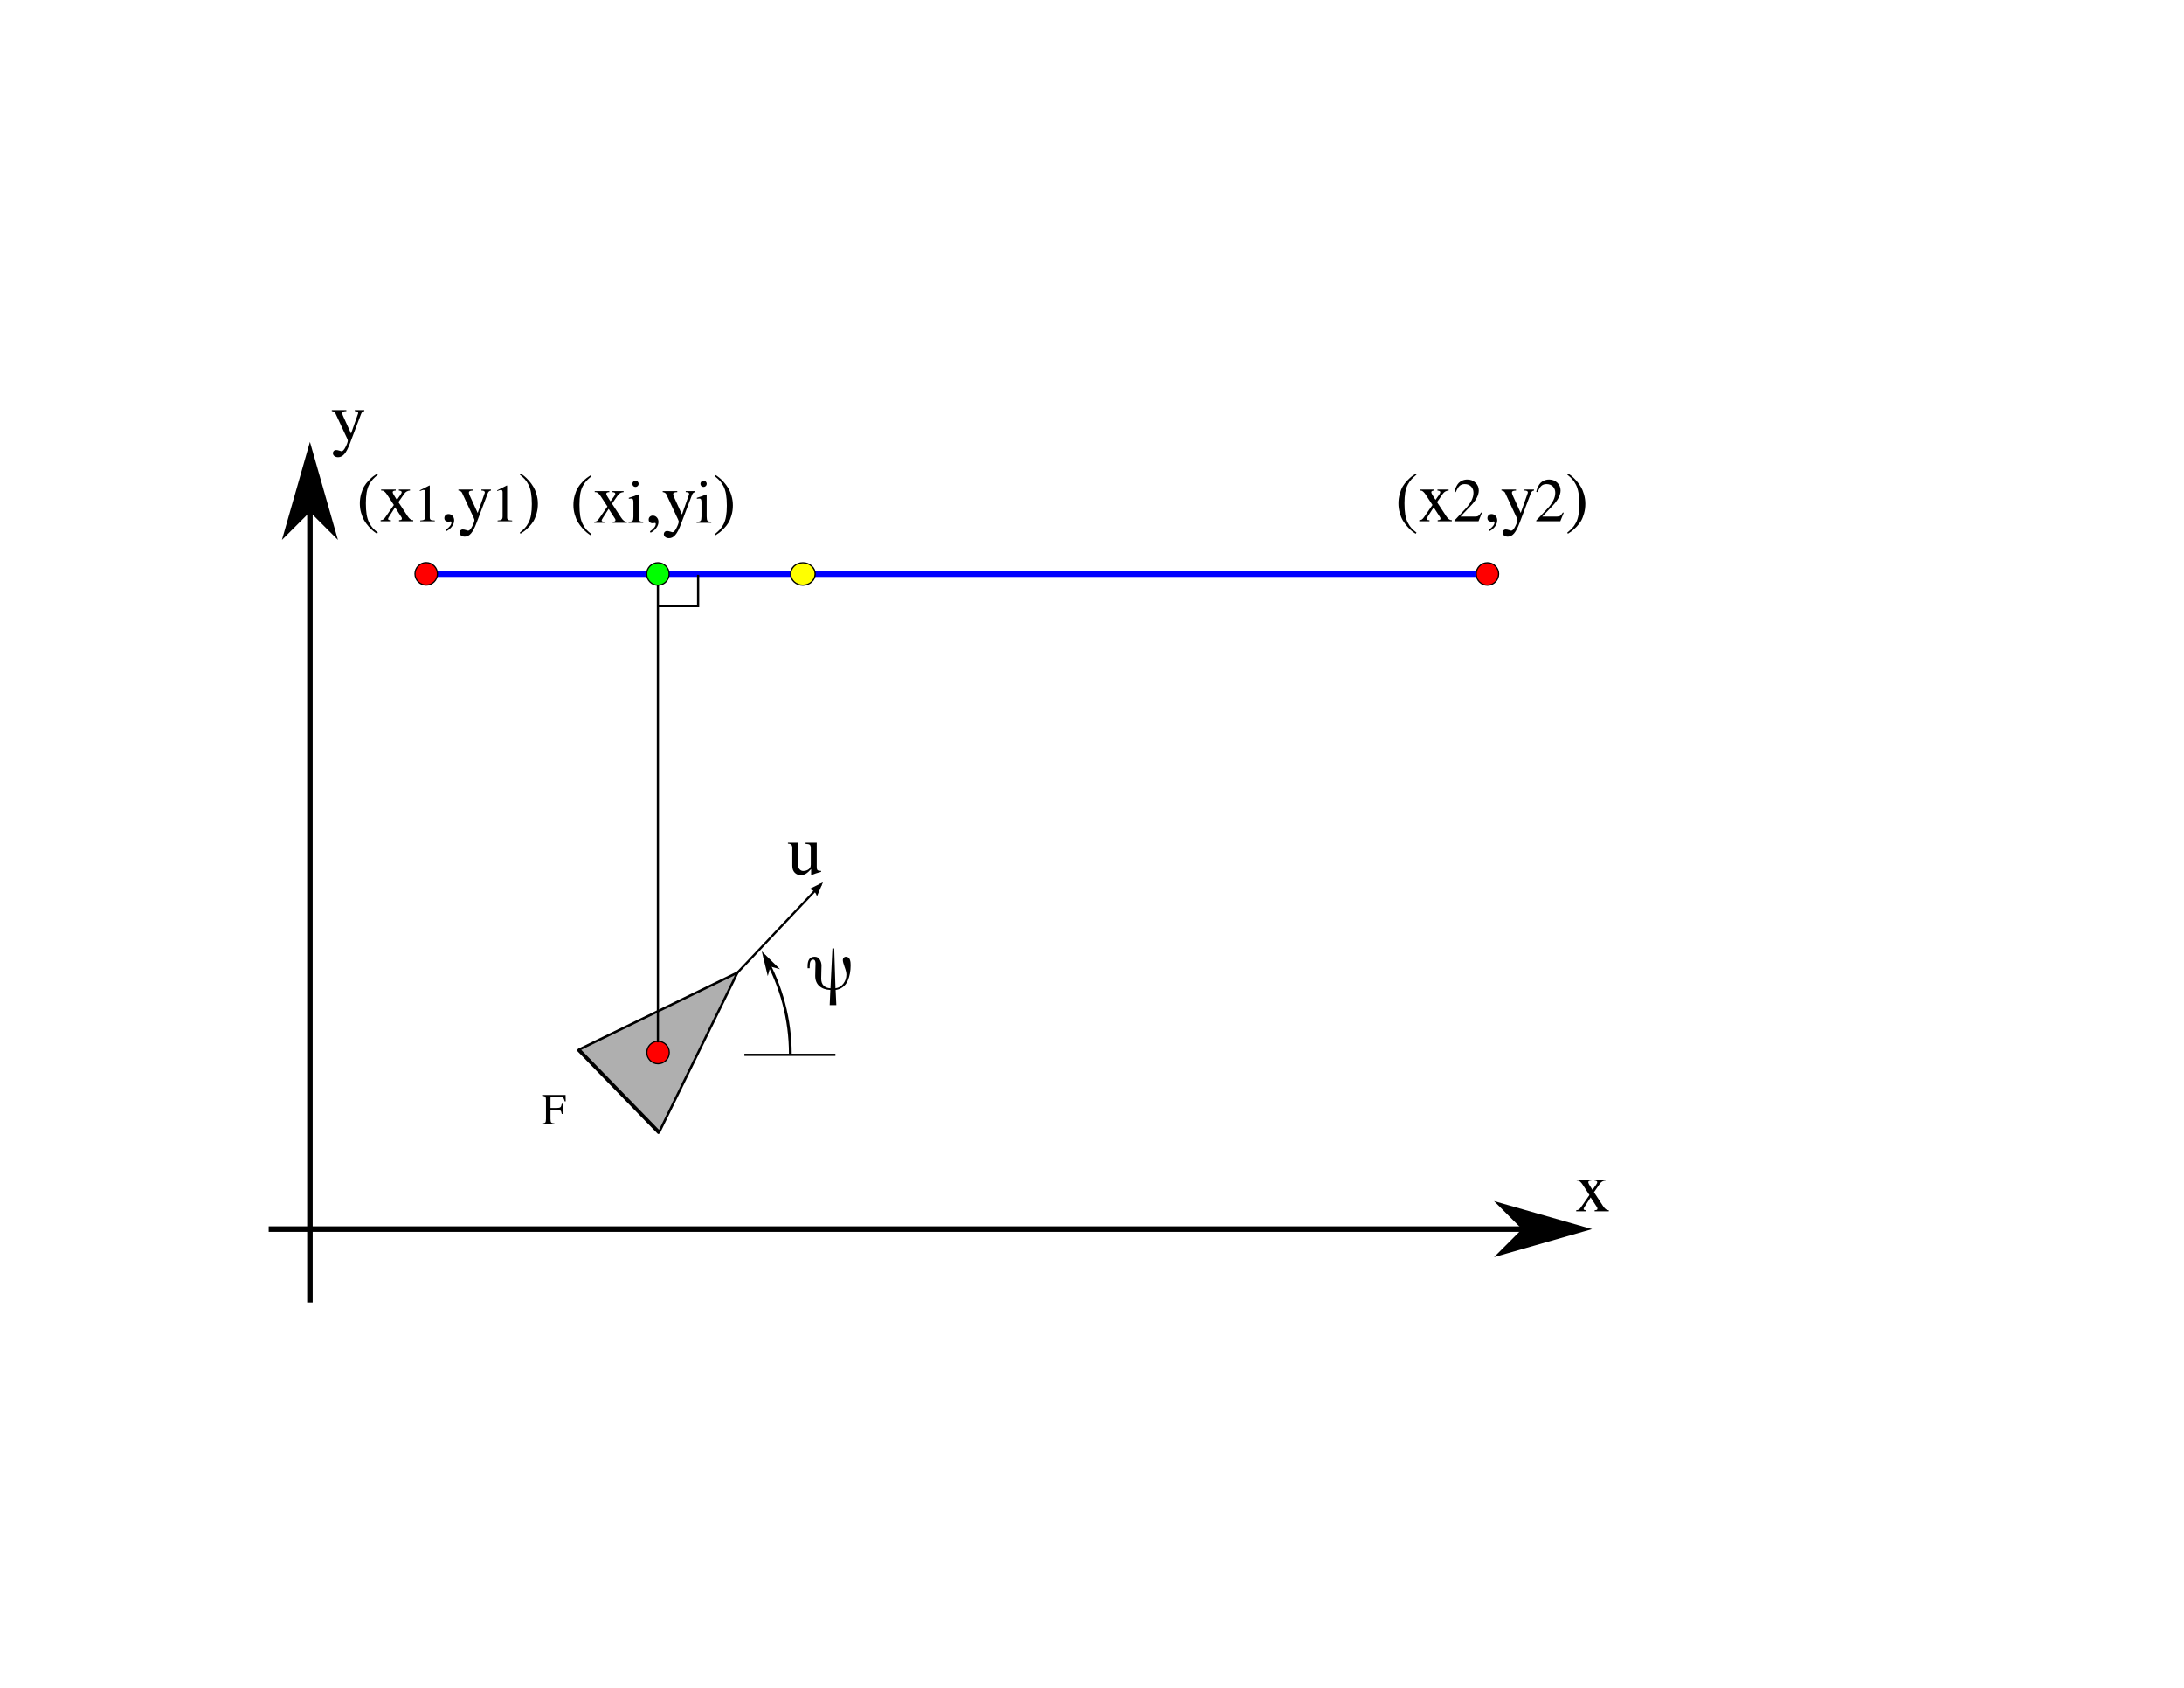
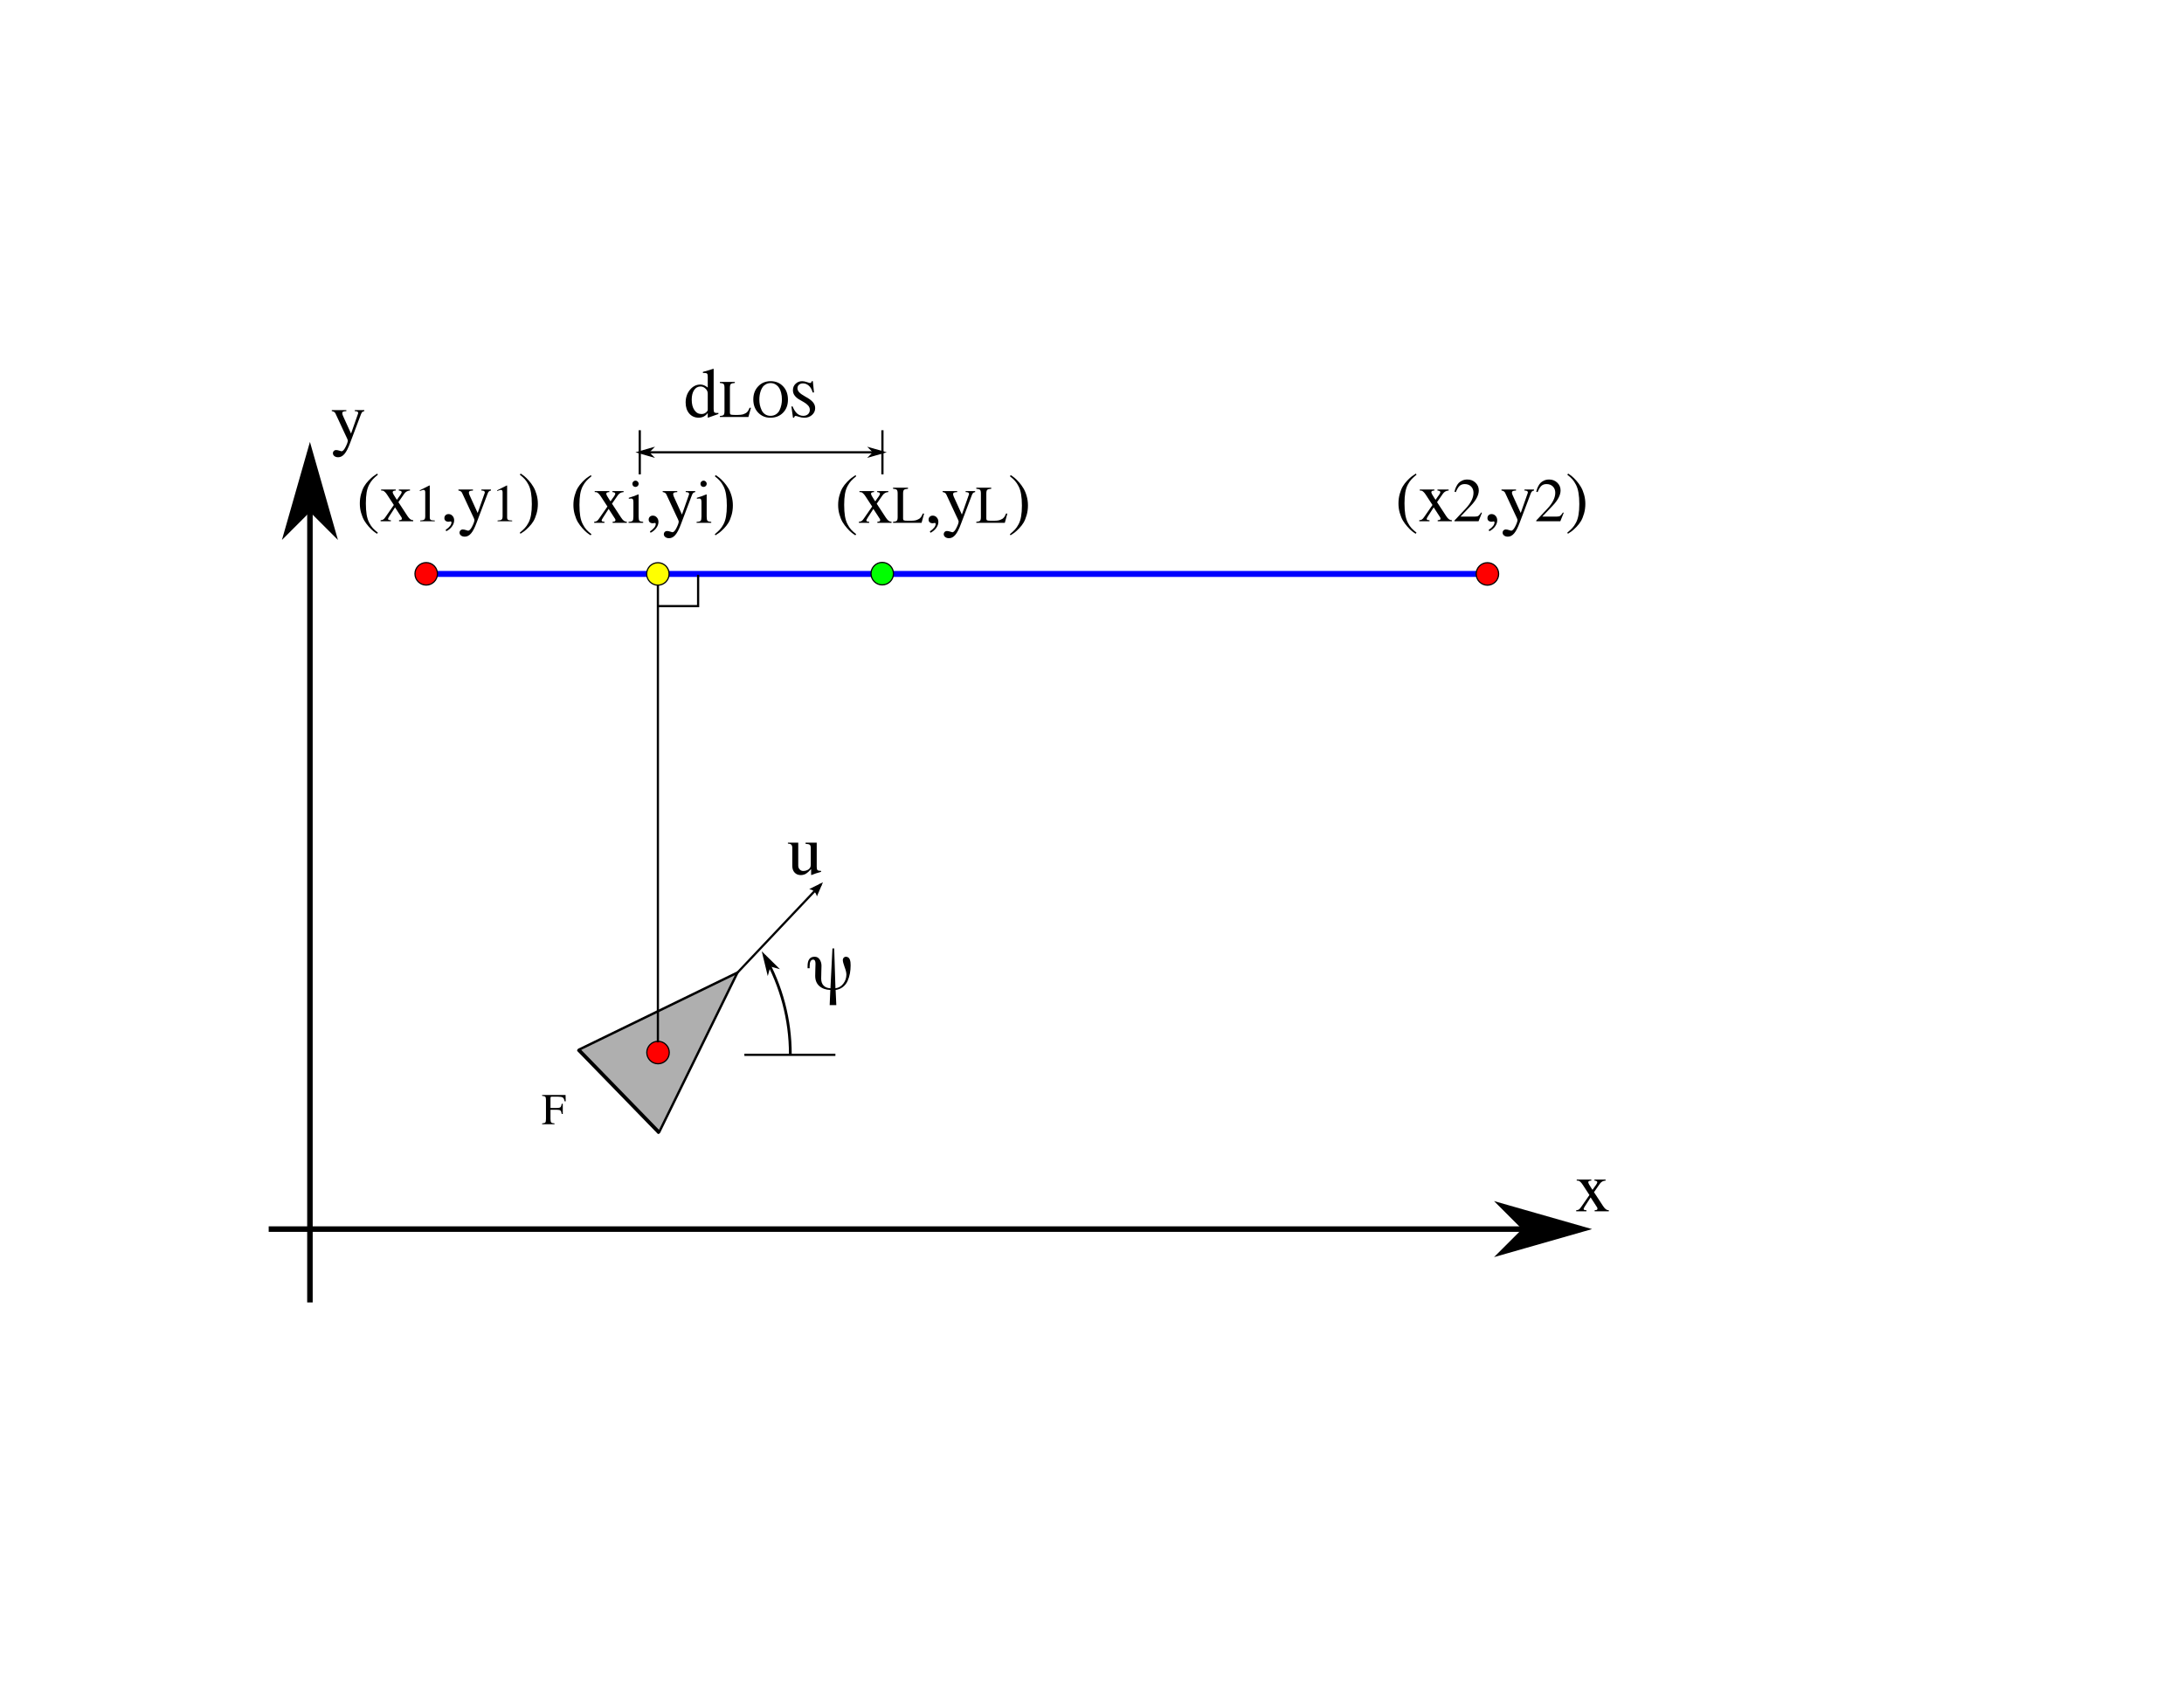
<svg xmlns="http://www.w3.org/2000/svg" id="svg2" version="1.1" width="990" height="765" xml:space="preserve">
  <defs id="defs6">
    <marker orient="auto" refY="0.0" refX="0.0" id="Arrow1Sstart" style="overflow:visible">
      <path id="path5639" d="M 0.0,0.0 L 5.0,-5.0 L -12.5,0.0 L 5.0,5.0 L 0.0,0.0 z " style="fill-rule:evenodd;stroke:#000000;stroke-width:1.0pt" transform="scale(0.2) translate(6,0)" />
    </marker>
    <marker orient="auto" refY="0.0" refX="0.0" id="TriangleInL" style="overflow:visible">
      <path id="path5760" d="M 5.77,0.0 L -2.88,5.0 L -2.88,-5.0 L 5.77,0.0 z " style="fill-rule:evenodd;stroke:#000000;stroke-width:1.0pt" transform="scale(-0.8)" />
    </marker>
    <marker orient="auto" refY="0.0" refX="0.0" id="Arrow1Mstart" style="overflow:visible">
      <path id="path4061" d="M 0.0,0.0 L 5.0,-5.0 L -12.5,0.0 L 5.0,5.0 L 0.0,0.0 z " style="fill-rule:evenodd;stroke:#000000;stroke-width:1.0pt" transform="scale(0.4) translate(10,0)" />
    </marker>
    <marker orient="auto" refY="0.0" refX="0.0" id="Arrow1Mend" style="overflow:visible;">
      <path id="path4064" d="M 0.0,0.0 L 5.0,-5.0 L -12.5,0.0 L 5.0,5.0 L 0.0,0.0 z " style="fill-rule:evenodd;stroke:#000000;stroke-width:1.0pt;" transform="scale(0.4) rotate(180) translate(10,0)" />
    </marker>
    <marker orient="auto" refY="0.0" refX="0.0" id="Arrow2Lend" style="overflow:visible;">
      <path id="path4076" style="fill-rule:evenodd;stroke-width:0.625;stroke-linejoin:round;" d="M 8.719,4.034 L -2.207,0.016 L 8.719,-4.002 C 6.973,-1.63 6.983,1.616 8.719,4.034 z " transform="scale(1.1) rotate(180) translate(1,0)" />
    </marker>
    <marker orient="auto" refY="0.0" refX="0.0" id="TriangleOutL" style="overflow:visible">
      <path id="path4197" d="M 5.77,0.0 L -2.88,5.0 L -2.88,-5.0 L 5.77,0.0 z " style="fill-rule:evenodd;stroke:#000000;stroke-width:1.0pt" transform="scale(0.8)" />
    </marker>
    <marker orient="auto" refY="0.0" refX="0.0" id="Arrow1Lend" style="overflow:visible;">
      <path id="path4058" d="M 0.0,0.0 L 5.0,-5.0 L -12.5,0.0 L 5.0,5.0 L 0.0,0.0 z " style="fill-rule:evenodd;stroke:#000000;stroke-width:1.0pt;" transform="scale(0.8) rotate(180) translate(12.5,0)" />
    </marker>
    <marker orient="auto" refY="0.0" refX="0.0" id="Arrow2Mend" style="overflow:visible;">
      <path id="path4481" style="fill-rule:evenodd;stroke-width:0.625;stroke-linejoin:round;" d="M 8.719,4.034 L -2.207,0.016 L 8.719,-4.002 C 6.973,-1.63 6.983,1.616 8.719,4.034 z " transform="scale(0.6) rotate(180) translate(0,0)" />
    </marker>
    <marker orient="auto" refY="0.0" refX="0.0" id="Arrow2Mstart" style="overflow:visible">
      <path id="path4478" style="fill-rule:evenodd;stroke-width:0.625;stroke-linejoin:round" d="M 8.719,4.034 L -2.207,0.016 L 8.719,-4.002 C 6.973,-1.63 6.983,1.616 8.719,4.034 z " transform="scale(0.6) translate(0,0)" />
    </marker>
    <clipPath clipPathUnits="userSpaceOnUse" id="clipPath16">
      <path d="M 0,612 792,612 792,0 0,0 0,612 z" id="path18" />
    </clipPath>
    <clipPath clipPathUnits="userSpaceOnUse" id="clipPath78">
      <path d="M 0,612 792,612 792,0 0,0 0,612 z" id="path80" />
    </clipPath>
    <marker orient="auto" refY="0" refX="0" id="Arrow1Lend-0" style="overflow:visible">
      <path id="path4058-9" d="M 0,0 5,-5 -12.5,0 5,5 0,0 z" style="fill-rule:evenodd;stroke:#000000;stroke-width:1pt" transform="matrix(-0.8,0,0,-0.8,-10,0)" />
    </marker>
    <marker orient="auto" refY="0" refX="0" id="Arrow1Sstart-9" style="overflow:visible">
      <path id="path5639-6" d="M 0,0 5,-5 -12.5,0 5,5 0,0 z" style="fill-rule:evenodd;stroke:#000000;stroke-width:1pt" transform="matrix(0.2,0,0,0.2,1.2,0)" />
    </marker>
    <marker orient="auto" refY="0" refX="0" id="Arrow1Mstart-1" style="overflow:visible">
      <path id="path4061-5" d="M 0,0 5,-5 -12.5,0 5,5 0,0 z" style="fill-rule:evenodd;stroke:#000000;stroke-width:1pt" transform="matrix(0.4,0,0,0.4,4,0)" />
    </marker>
    <marker orient="auto" refY="0" refX="0" id="Arrow2Mend-6" style="overflow:visible">
      <path id="path4481-5" style="fill-rule:evenodd;stroke-width:0.625;stroke-linejoin:round" d="M 8.719,4.034 -2.207,0.016 8.719,-4.002 c -1.745,2.372 -1.735,5.617 -6e-7,8.035 z" transform="scale(-0.6,-0.6)" />
    </marker>
    <marker orient="auto" refY="0" refX="0" id="Arrow1Mstart-2" style="overflow:visible">
      <path id="path4061-2" d="M 0,0 5,-5 -12.5,0 5,5 0,0 z" style="fill-rule:evenodd;stroke:#000000;stroke-width:1pt" transform="matrix(0.4,0,0,0.4,4,0)" />
    </marker>
    <marker orient="auto" refY="0" refX="0" id="Arrow2Mend-5" style="overflow:visible">
      <path id="path4481-3" style="fill-rule:evenodd;stroke-width:0.625;stroke-linejoin:round" d="M 8.719,4.034 -2.207,0.016 8.719,-4.002 c -1.745,2.372 -1.735,5.617 -6e-7,8.035 z" transform="scale(-0.6,-0.6)" />
    </marker>
    <marker orient="auto" refY="0" refX="0" id="marker3056" style="overflow:visible">
      <path id="path3058" d="M 0,0 5,-5 -12.5,0 5,5 0,0 z" style="fill-rule:evenodd;stroke:#000000;stroke-width:1pt" transform="matrix(0.4,0,0,0.4,4,0)" />
    </marker>
    <marker orient="auto" refY="0" refX="0" id="marker3060" style="overflow:visible">
      <path id="path3062" style="fill-rule:evenodd;stroke-width:0.625;stroke-linejoin:round" d="M 8.719,4.034 -2.207,0.016 8.719,-4.002 c -1.745,2.372 -1.735,5.617 -6e-7,8.035 z" transform="scale(-0.6,-0.6)" />
    </marker>
    <marker orient="auto" refY="0" refX="0" id="Arrow1Sstart-8" style="overflow:visible">
      <path id="path5639-4" d="M 0,0 5,-5 -12.5,0 5,5 0,0 z" style="fill-rule:evenodd;stroke:#000000;stroke-width:1pt" transform="matrix(0.2,0,0,0.2,1.2,0)" />
    </marker>
    <marker orient="auto" refY="0" refX="0" id="marker3066" style="overflow:visible">
      <path id="path3068" d="M 0,0 5,-5 -12.5,0 5,5 0,0 z" style="fill-rule:evenodd;stroke:#000000;stroke-width:1pt" transform="matrix(0.2,0,0,0.2,1.2,0)" />
    </marker>
    <marker orient="auto" refY="0" refX="0" id="marker3070" style="overflow:visible">
      <path id="path3072" style="fill-rule:evenodd;stroke-width:0.625;stroke-linejoin:round" d="M 8.719,4.034 -2.207,0.016 8.719,-4.002 c -1.745,2.372 -1.735,5.617 -6e-7,8.035 z" transform="scale(-0.6,-0.6)" />
    </marker>
    <marker orient="auto" refY="0" refX="0" id="marker3074" style="overflow:visible">
      <path id="path3076" d="M 0,0 5,-5 -12.5,0 5,5 0,0 z" style="fill-rule:evenodd;stroke:#000000;stroke-width:1pt" transform="matrix(0.4,0,0,0.4,4,0)" />
    </marker>
    <marker orient="auto" refY="0" refX="0" id="Arrow1Mend-1" style="overflow:visible">
      <path id="path4064-9" d="M 0,0 5,-5 -12.5,0 5,5 0,0 z" style="fill-rule:evenodd;stroke:#000000;stroke-width:1pt" transform="matrix(-0.4,0,0,-0.4,-4,0)" />
    </marker>
    <marker orient="auto" refY="0" refX="0" id="Arrow1Mstart-26" style="overflow:visible">
      <path id="path4061-20" d="M 0,0 5,-5 -12.5,0 5,5 0,0 z" style="fill-rule:evenodd;stroke:#000000;stroke-width:1pt" transform="matrix(0.4,0,0,0.4,4,0)" />
    </marker>
  </defs>
  <g id="g10" transform="matrix(1.25,0,0,-1.25,0,765)">
    <path style="fill:none;stroke:#000000;stroke-width:2;stroke-linecap:butt;stroke-linejoin:miter;stroke-miterlimit:4;stroke-opacity:1;stroke-dasharray:none;marker-end:url(#Arrow1Lend)" d="m 97.438,166.337 476.022,0" id="path3085" />
    <path style="fill:none;stroke:#000000;stroke-width:2;stroke-linecap:butt;stroke-linejoin:miter;stroke-miterlimit:4;stroke-opacity:1;stroke-dasharray:none;marker-end:url(#Arrow1Lend)" d="m 112.395,139.749 0,308.129" id="path3085-3" />
    <text xml:space="preserve" style="font-size:25.6px;font-style:normal;font-variant:normal;font-weight:normal;font-stretch:normal;text-align:start;line-height:125%;letter-spacing:0px;word-spacing:0px;writing-mode:lr-tb;text-anchor:start;fill:#000000;fill-opacity:1;stroke:none;font-family:FreeSerif;-inkscape-font-specification:FreeSerif" x="571.339" y="-172.785" id="text4121-2-3" transform="scale(1,-1)">
      <tspan id="tspan4123-3-8" x="571.339" y="-172.785">x</tspan>
    </text>
    <text xml:space="preserve" style="font-size:25.6px;font-style:normal;font-variant:normal;font-weight:normal;font-stretch:normal;text-align:start;line-height:125%;letter-spacing:0px;word-spacing:0px;writing-mode:lr-tb;text-anchor:start;fill:#000000;fill-opacity:1;stroke:none;font-family:FreeSerif;-inkscape-font-specification:FreeSerif" x="120.193" y="-451.786" id="text4121-2-3-2" transform="scale(1,-1)">
      <tspan id="tspan4123-3-8-2" x="120.193" y="-451.786">y</tspan>
    </text>
-     <path style="fill:none;stroke:#000000;stroke-width:1.25;stroke-linejoin:round;stroke-miterlimit:4;stroke-opacity:1;stroke-dasharray:none;marker-start:url(#Arrow1Mstart);marker-end:none" id="path5485-0" d="m 501.698,324.021 a 91.111,90.538 0 0 1 11.734,44.445" transform="matrix(0.8,0,0,-0.8,-124.1427,524.5664)" />
+     <path style="fill:none;stroke:#000000;stroke-width:1.25;stroke-linejoin:round;stroke-miterlimit:4;stroke-opacity:1;stroke-dasharray:none;marker-start:url(#Arrow1Mstart);marker-end:none" id="path5485-0" d="m 501.698,324.021 c 7.692,13.566 11.734,28.874 11.734,44.445" transform="matrix(0.8,0,0,-0.8,-124.1427,524.5664)" />
    <text xml:space="preserve" style="font-size:25.6px;font-style:normal;font-variant:normal;font-weight:normal;font-stretch:normal;text-align:start;line-height:125%;letter-spacing:0px;word-spacing:0px;writing-mode:lr-tb;text-anchor:start;fill:#000000;fill-opacity:1;stroke:none;font-family:FreeSerif;-inkscape-font-specification:FreeSerif" x="292.167" y="-253.298" id="text4121-8" transform="scale(1,-1)">
      <tspan id="tspan4123-7" x="292.167" y="-253.298">ψ</tspan>
    </text>
    <path style="fill:none;stroke:#000000;stroke-width:0.8px;stroke-linecap:butt;stroke-linejoin:miter;stroke-opacity:1;marker-mid:none;marker-end:url(#Arrow2Mend)" d="m 266.992,258.864 30.709,32.464" id="path4125-9" />
    <path style="fill:none;stroke:#000000;stroke-width:0.8px;stroke-linecap:butt;stroke-linejoin:miter;stroke-opacity:1" d="m 269.94,229.525 33.006,0" id="path5335-9" />
    <text xml:space="preserve" style="font-size:25.6px;font-style:normal;font-variant:normal;font-weight:normal;font-stretch:normal;text-align:start;line-height:125%;letter-spacing:0px;word-spacing:0px;writing-mode:lr-tb;text-anchor:start;fill:#000000;fill-opacity:1;stroke:none;font-family:FreeSerif;-inkscape-font-specification:FreeSerif" x="285.472" y="-294.949" id="text4121-2-4" transform="scale(1,-1)">
      <tspan id="tspan4123-3-4" x="285.472" y="-294.949">u</tspan>
    </text>
    <text xml:space="preserve" style="font-size:25.6px;font-style:normal;font-variant:normal;font-weight:normal;font-stretch:normal;text-align:start;line-height:125%;letter-spacing:0px;word-spacing:0px;writing-mode:lr-tb;text-anchor:start;fill:#000000;fill-opacity:1;stroke:none;font-family:FreeSerif;-inkscape-font-specification:FreeSerif" x="196.364" y="-204.369" id="text4121-2-3-2-5-3" transform="scale(1,-1)">
      <tspan id="tspan4123-3-8-2-0-8" x="196.364" y="-204.369" style="font-size:16px" dy="0">F<tspan style="font-size:11.2px" id="tspan7752-89" />
      </tspan>
    </text>
    <path style="fill:#000000;fill-opacity:0.314;stroke:#000000;stroke-width:1.25;stroke-linejoin:round;stroke-miterlimit:4;stroke-opacity:1;stroke-dasharray:none" id="path5619-5" d="m 350.895,175.853 16.848,-28.366 16.848,-28.366 16.142,28.774 16.142,28.774 -32.99,-0.408 z" transform="matrix(0.4510464,-0.4448813,-0.7474469,-0.7578048,182.9988,520.7159)" />
    <text xml:space="preserve" style="font-size:25.6px;font-style:normal;font-variant:normal;font-weight:normal;font-stretch:normal;text-align:start;line-height:125%;letter-spacing:0px;word-spacing:0px;writing-mode:lr-tb;text-anchor:start;fill:#000000;fill-opacity:1;stroke:none;font-family:FreeSerif;-inkscape-font-specification:FreeSerif" x="129.249" y="-422.989" id="text4121-2-4-9" transform="scale(1,-1)">
      <tspan id="tspan4123-3-4-9" x="129.249" y="-422.989" dy="0 0 8.86 -8.86 0 9 -9">(x<tspan style="font-size:19.2px" id="tspan3175">1</tspan>,y<tspan style="font-size:19.2px" id="tspan3177">1</tspan>)</tspan>
    </text>
    <path style="fill:none;stroke:#0000ff;stroke-width:2.16;stroke-linecap:butt;stroke-linejoin:miter;stroke-miterlimit:4;stroke-opacity:1;stroke-dasharray:none" d="m 157.8,403.894 379.258,0" id="path3075" />
    <path style="fill:#ff0000;fill-rule:evenodd;stroke:#000000;stroke-width:1px;stroke-linecap:butt;stroke-linejoin:miter;stroke-opacity:1" id="path3152-8" d="m 593.199,245.14 c 0,5.147 -4.172,9.319 -9.319,9.319 -5.147,0 -9.319,-4.172 -9.319,-9.319 0,-5.147 4.172,-9.319 9.319,-9.319 5.147,0 9.319,4.172 9.319,9.319 z" transform="matrix(0.4368736,0,0,-0.4368736,284.3082,510.9894)" />
    <path style="fill:#ff0000;fill-rule:evenodd;stroke:#000000;stroke-width:1px;stroke-linecap:butt;stroke-linejoin:miter;stroke-opacity:1" id="path3152" d="m 593.199,245.14 c 0,5.147 -4.172,9.319 -9.319,9.319 -5.147,0 -9.319,-4.172 -9.319,-9.319 0,-5.147 4.172,-9.319 9.319,-9.319 5.147,0 9.319,4.172 9.319,9.319 z" transform="matrix(0.4368736,0,0,-0.4368736,-100.5232,511.031)" />
    <text xml:space="preserve" style="font-size:25.6px;font-style:normal;font-variant:normal;font-weight:normal;font-stretch:normal;text-align:start;line-height:125%;letter-spacing:0px;word-spacing:0px;writing-mode:lr-tb;text-anchor:start;fill:#000000;fill-opacity:1;stroke:none;font-family:FreeSerif;-inkscape-font-specification:FreeSerif" x="505.901" y="-422.989" id="text4121-2-4-9-7" transform="scale(1,-1)">
      <tspan id="tspan4123-3-4-9-2" x="505.901" y="-422.989" dy="0 0 9 -9 0 9 -9">(x<tspan style="font-size:22.4px" id="tspan4022">2</tspan>,y<tspan style="font-size:22.4px" id="tspan4024">2</tspan>)</tspan>
    </text>
-     <path style="fill:#ff0000;fill-rule:evenodd;stroke:#000000;stroke-width:1px;stroke-linecap:butt;stroke-linejoin:miter;stroke-opacity:1" id="path3152-2" d="m 593.199,245.14 a 9.319,9.319 0 1 1 -18.639,0 9.319,9.319 0 1 1 18.639,0 z" transform="matrix(0.4368736,0,0,-0.4368736,-16.45186,337.4571)" />
+     <path style="fill:#ff0000;fill-rule:evenodd;stroke:#000000;stroke-width:1px;stroke-linecap:butt;stroke-linejoin:miter;stroke-opacity:1" id="path3152-2" d="m 593.199,245.14 c 0,5.147 -4.172,9.319 -9.319,9.319 -5.147,0 -9.319,-4.172 -9.319,-9.319 0,-5.147 4.172,-9.319 9.319,-9.319 5.147,0 9.319,4.172 9.319,9.319 z" transform="matrix(0.4368736,0,0,-0.4368736,-16.45186,337.4571)" />
    <path style="fill:none;stroke:#000000;stroke-width:1px;stroke-linecap:butt;stroke-linejoin:miter;stroke-opacity:1" d="m 298.22,472.452 0,-211.51" id="path3122" transform="matrix(0.8,0,0,-0.8,0,612)" />
    <path style="fill:none;stroke:#000000;stroke-width:1px;stroke-linecap:butt;stroke-linejoin:miter;stroke-opacity:1" d="m 298.22,274.719 18.234,0 0,-14.182" id="path3124" transform="matrix(0.8,0,0,-0.8,0,612)" />
-     <path style="fill:#00ff00;fill-rule:evenodd;stroke:#000000;stroke-width:1px;stroke-linecap:butt;stroke-linejoin:miter;stroke-opacity:1;fill-opacity:1" id="path3152-25" d="m 593.199,245.14 a 9.319,9.319 0 1 1 -18.639,0 9.319,9.319 0 1 1 18.639,0 z" transform="matrix(0.4368736,0,0,-0.4368736,-16.50538,510.9894)" />
-     <path style="fill:#ffff00;fill-opacity:1;fill-rule:evenodd;stroke:#000000;stroke-width:1px;stroke-linecap:butt;stroke-linejoin:miter;stroke-opacity:1" id="path3152-25-4" d="m 593.199,245.14 a 9.319,9.319 0 1 1 -18.639,0 9.319,9.319 0 1 1 18.639,0 z" transform="matrix(0.4782059,0,0,-0.4368736,11.9353,510.9894)" />
+     <path style="fill:#ffff00;fill-rule:evenodd;stroke:#000000;stroke-width:1px;stroke-linecap:butt;stroke-linejoin:miter;stroke-opacity:1;fill-opacity:1" id="path3152-25" d="m 593.199,245.14 c 0,5.147 -4.172,9.319 -9.319,9.319 -5.147,0 -9.319,-4.172 -9.319,-9.319 0,-5.147 4.172,-9.319 9.319,-9.319 5.147,0 9.319,4.172 9.319,9.319 z" transform="matrix(0.4368736,0,0,-0.4368736,-16.50538,510.9894)" />
    <text xml:space="preserve" style="font-size:25.6px;font-style:normal;font-variant:normal;font-weight:normal;font-stretch:normal;text-align:start;line-height:125%;letter-spacing:0px;word-spacing:0px;writing-mode:lr-tb;text-anchor:start;fill:#000000;fill-opacity:1;stroke:none;font-family:FreeSerif;-inkscape-font-specification:FreeSerif" x="206.708" y="-422.432" id="text4121-2-4-9-4" transform="scale(1,-1)">
      <tspan id="tspan4123-3-4-9-9" x="206.708" y="-422.432" dy="0 0 9 -9 0 9 -9">(x<tspan style="font-size:22.4px" id="tspan4097">i</tspan>,y<tspan style="font-size:22.4px" id="tspan4095">i</tspan>)</tspan>
    </text>
    <text xml:space="preserve" style="font-size:40px;font-style:normal;font-weight:normal;line-height:125%;letter-spacing:0px;word-spacing:0px;fill:#000000;fill-opacity:1;stroke:none;font-family:Sans" x="249.192" y="232.579" id="text4099" transform="matrix(0.8,0,0,-0.8,0,612)">
      <tspan id="tspan4101" x="249.192" y="232.579" />
    </text>
+     <path style="fill:#00ff00;fill-opacity:1;fill-rule:evenodd;stroke:#000000;stroke-width:1px;stroke-linecap:butt;stroke-linejoin:miter;stroke-opacity:1" id="path3152-25-8" d="m 593.199,245.14 a 9.319,9.319 0 1 1 -18.639,0 9.319,9.319 0 1 1 18.639,0 z" transform="matrix(0.4368736,0,0,-0.4368736,64.84695,511.0953)" />
+     <path style="fill:none;stroke:#000000;stroke-width:1px;stroke-linecap:butt;stroke-linejoin:miter;stroke-opacity:1;marker-start:url(#Arrow1Mstart-26);marker-end:url(#Arrow1Mend-1)" d="m 290,205 110,0" id="path3997" transform="matrix(0.8,0,0,-0.8,0,612)" />
+     <path style="fill:none;stroke:#000000;stroke-width:1px;stroke-linecap:butt;stroke-linejoin:miter;stroke-opacity:1" d="m 290,195 0,20" id="path4451" transform="matrix(0.8,0,0,-0.8,0,612)" />
+     <path style="fill:none;stroke:#000000;stroke-width:1px;stroke-linecap:butt;stroke-linejoin:miter;stroke-opacity:1" d="m 400,195 0,20" id="path4453" transform="matrix(0.8,0,0,-0.8,0,612)" />
+     <text xml:space="preserve" style="font-size:25.6px;font-style:normal;font-variant:normal;font-weight:normal;font-stretch:normal;text-align:start;line-height:125%;letter-spacing:0px;word-spacing:0px;writing-mode:lr-tb;text-anchor:start;fill:#000000;fill-opacity:1;stroke:none;font-family:FreeSerif;-inkscape-font-specification:FreeSerif" x="248" y="-460.8" id="text4121-2-4-9-4-6" transform="scale(1,-1)">
+       <tspan id="tspan4123-3-4-9-9-1" x="248" y="-460.8" dy="0 9">d<tspan style="font-size:19.2px" id="tspan4482">LOS</tspan>
+       </tspan>
+     </text>
+     <text xml:space="preserve" style="font-size:25.6px;font-style:normal;font-variant:normal;font-weight:normal;font-stretch:normal;text-align:start;line-height:125%;letter-spacing:0px;word-spacing:0px;writing-mode:lr-tb;text-anchor:start;fill:#000000;fill-opacity:1;stroke:none;font-family:FreeSerif;-inkscape-font-specification:FreeSerif" x="302.708" y="-422.432" id="text4121-2-4-9-4-5" transform="scale(1,-1)">
+       <tspan id="tspan4123-3-4-9-9-7" x="302.708" y="-422.432" dy="0 0 9 -9 0 9 -9">(x<tspan style="font-size:19.2px" id="tspan4511">L</tspan>,y<tspan style="font-size:19.2px" id="tspan4515">L</tspan>)</tspan>
+     </text>
  </g>
</svg>
